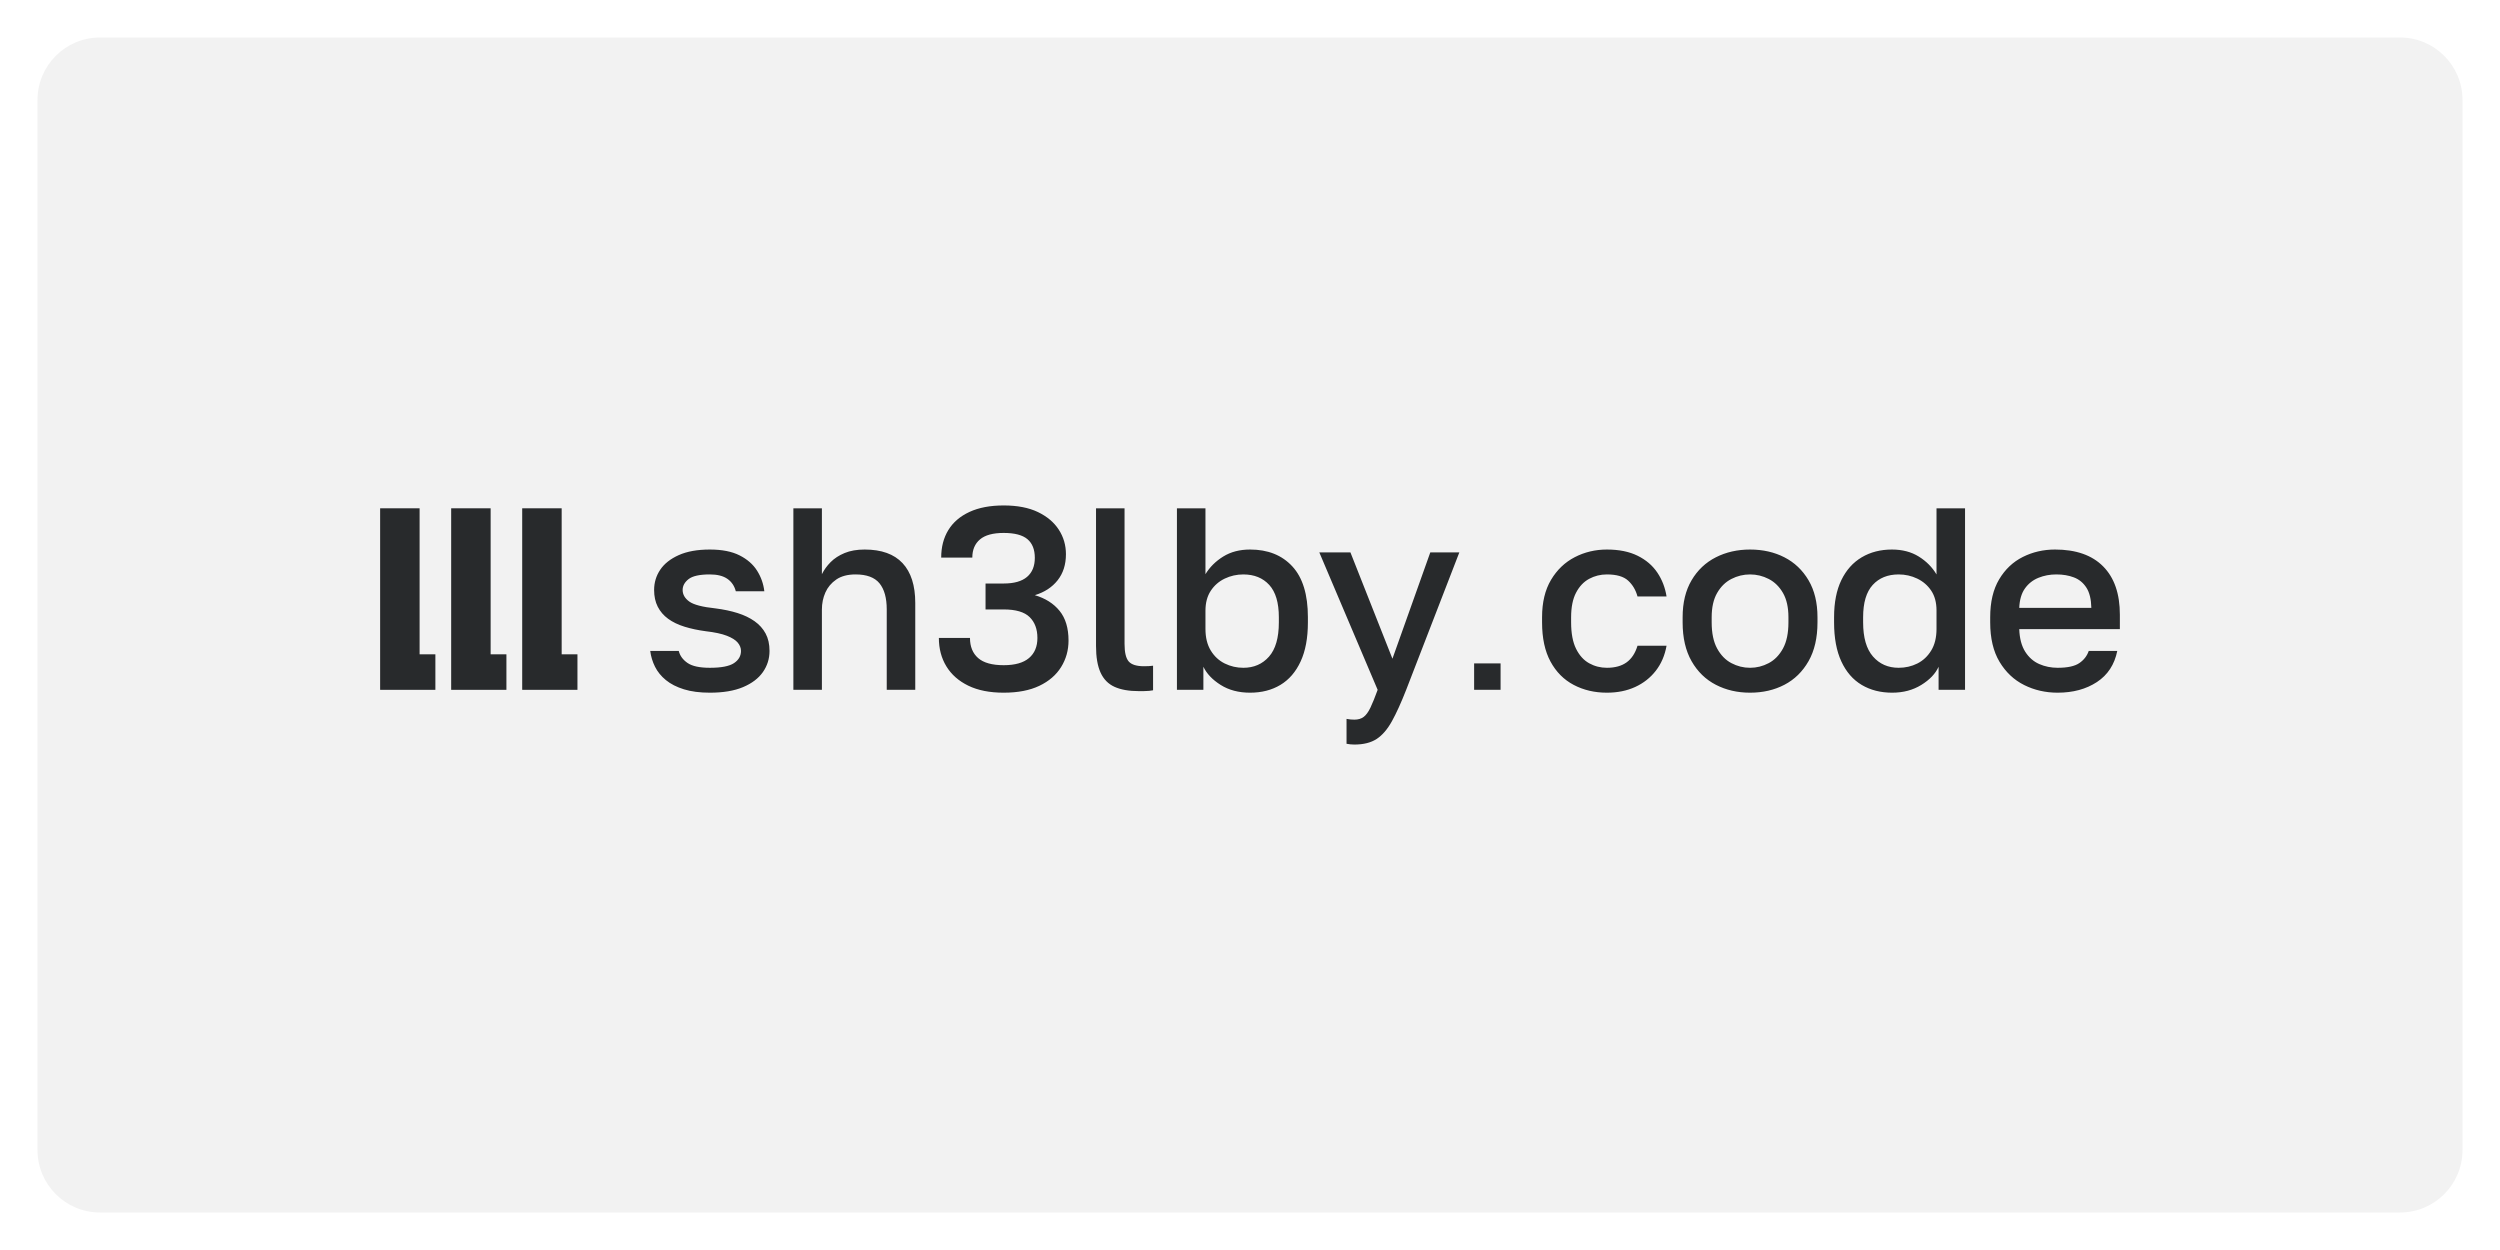
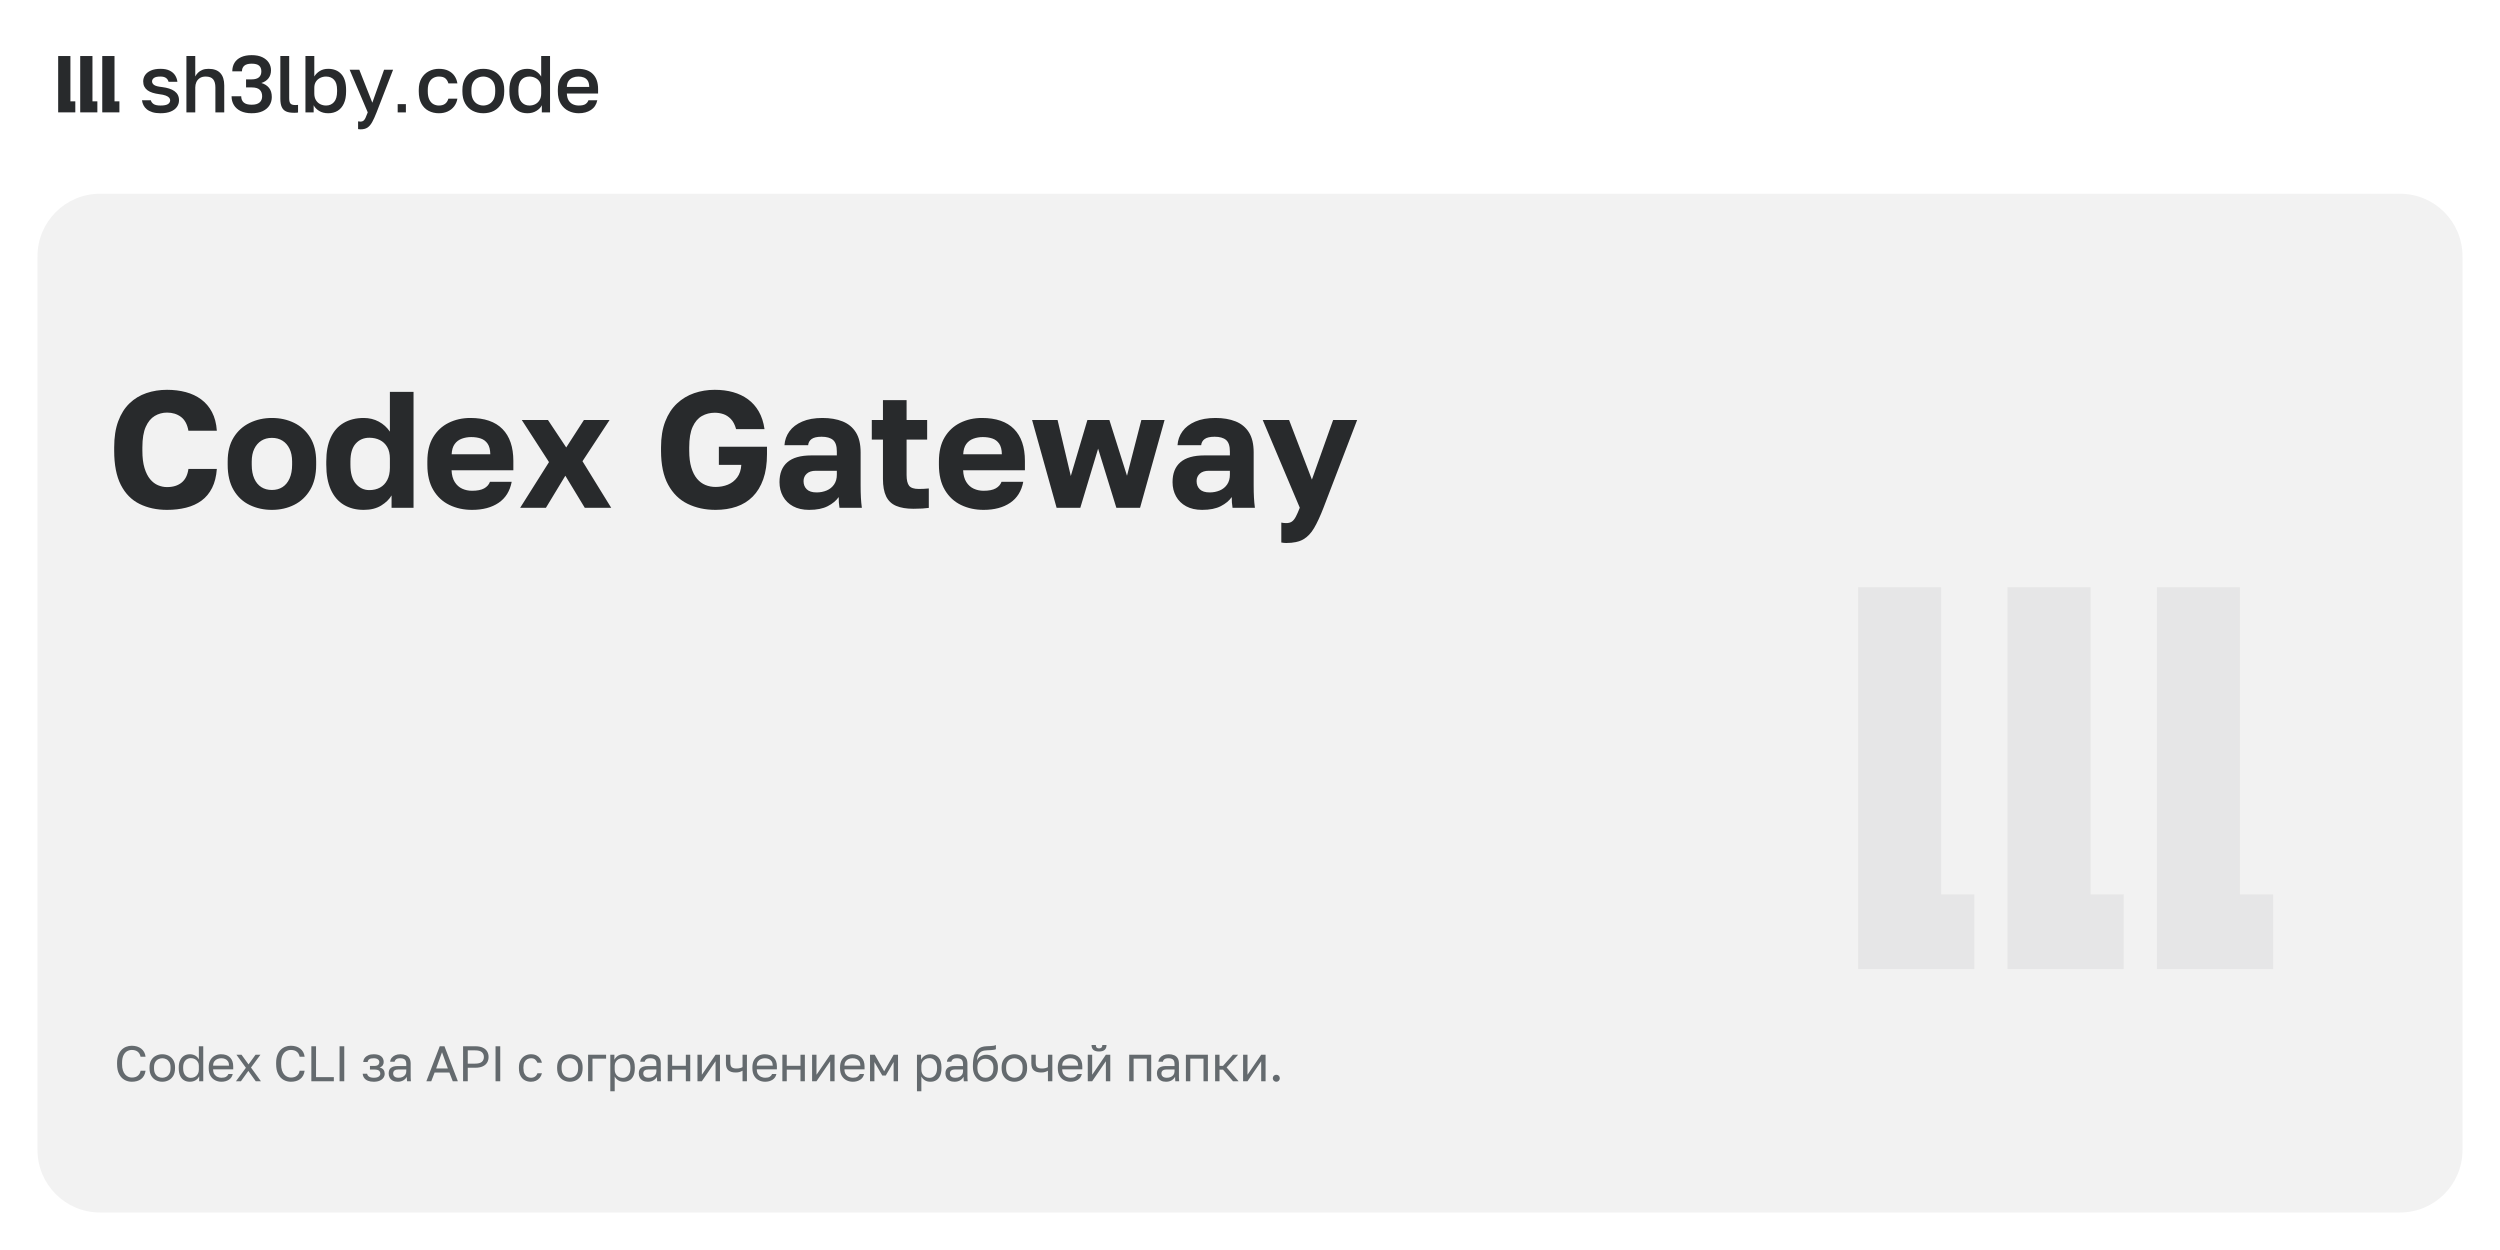
<svg xmlns="http://www.w3.org/2000/svg" width="1600" height="800" viewBox="0 0 1600 800" role="img">
  <rect x="0" y="0" width="1600" height="800" fill="#FFFFFF" />
-   <rect x="24" y="24" width="1552" height="752" fill="#F2F2F2" rx="40" />
-   <g transform="translate(220.0 293.5463) scale(0.8316692)">
+   <g transform="translate(30 26) scale(0.2581042)">
    <path fill="#282A2C" d="M28 36H68V184H84V220H28Z M100 36H140V184H156V220H100Z M172 36H212V184H228V220H172Z" transform="translate(6.741866 10.86334) scale(0.7592191)" />
    <path fill="#282A2C" d="M270 11Q212 11 170.0 -2.0Q128 -15 100.5 -37.5Q73 -60 58.5 -89.0Q44 -118 40 -150H150Q157 -122 184.0 -103.5Q211 -85 270 -85Q336 -85 363.0 -103.0Q390 -121 390 -150Q390 -167 377.5 -182.0Q365 -197 335.5 -208.5Q306 -220 254 -226Q209 -232 172.0 -243.5Q135 -255 109.0 -274.0Q83 -293 69.0 -320.5Q55 -348 55 -385Q55 -428 78.5 -463.0Q102 -498 150.0 -519.5Q198 -541 270 -541Q340 -541 384.5 -518.5Q429 -496 452.0 -459.5Q475 -423 480 -380H370Q362 -411 337.5 -428.0Q313 -445 270 -445Q211 -445 188.0 -427.0Q165 -409 165 -385Q165 -359 190.5 -340.5Q216 -322 292 -314Q339 -308 377.0 -296.0Q415 -284 442.5 -264.5Q470 -245 485.0 -217.0Q500 -189 500 -150Q500 -105 474.5 -68.5Q449 -32 398.0 -10.5Q347 11 270 11Z M592 0V-700H702V-446Q714.419 -471.053 735.71 -492.526Q757 -514 789.5 -527.5Q822 -541 867 -541Q964 -541 1013.0 -488.519Q1062.0 -436.038 1062 -335V0H952V-310Q952.0 -376.6 924.0 -410.8Q896 -445 831.76 -445.0Q786 -445 757.423 -425.357Q728.845 -405.714 715.423 -375.357Q702 -345 702 -310V0Z M1403 11Q1322 11 1266.5 -16.0Q1211 -43 1182.0 -90.5Q1153 -138 1153 -200H1273Q1273 -150 1304.5 -122.5Q1336 -95 1403 -95Q1468 -95 1500.5 -122.5Q1533 -150 1533 -200Q1533 -251 1503.0 -280.5Q1473 -310 1403 -310H1333V-410H1403Q1463 -410 1493.0 -435.5Q1523 -461 1523 -509Q1523 -557 1494.5 -581.0Q1466 -605 1403 -605Q1341 -605 1311.5 -580.0Q1282 -555 1282 -510H1162Q1162 -571 1189.5 -616.0Q1217 -661 1271.0 -686.0Q1325 -711 1403 -711Q1482 -711 1535.0 -685.5Q1588 -660 1615.5 -617.5Q1643 -575 1643 -523Q1643 -463 1611.0 -422.5Q1579 -382 1523 -365Q1584 -347 1618.5 -304.5Q1653 -262 1653 -190Q1653 -134 1624.5 -88.0Q1596 -42 1540.5 -15.5Q1485 11 1403 11Z M1924 5Q1867 5 1830.5 -11.5Q1794 -28 1776.5 -66.5Q1759 -105 1759 -169V-700H1869V-177Q1869 -128 1885.0 -109.5Q1901 -91 1944 -91Q1955 -91 1963.0 -91.5Q1971 -92 1979 -93V1.779Q1974 3 1963.5 4.0Q1953 5 1942.283 5.0Q1931.565 5.0 1924 5Z M2353 11Q2287 11 2239.5 -19.0Q2192 -49 2173 -89V0H2071V-700H2181V-446Q2206 -487 2249.5 -514.0Q2293 -541 2353 -541Q2456 -541 2516.0 -476.0Q2576 -411 2576 -280V-260Q2576 -170 2548.0 -109.5Q2520 -49 2470.0 -19.0Q2420 11 2353 11ZM2327 -85Q2388 -85 2426.0 -128.0Q2464 -171 2464 -260V-280Q2464 -364 2427.0 -404.5Q2390 -445 2327 -445Q2289 -445 2255.5 -429.0Q2222 -413 2201.5 -382.0Q2181 -351 2181 -305V-235Q2181 -185 2201.5 -151.5Q2222 -118 2255.5 -101.5Q2289 -85 2327 -85Z M2755 211Q2740 211 2725 208V112Q2740 115 2755 115Q2777 115 2791.0 104.5Q2805 94 2817.0 69.0Q2829 44 2845 0L2620 -530H2740L2902 -120L3048 -530H3160L2955 0Q2926 74 2900.0 121.0Q2874 168 2841.0 189.5Q2808 211 2755 211Z M3217 0h102v-102h-102Z M3729 11Q3658 11 3601.0 -19.0Q3544 -49 3511.5 -109.0Q3479 -169 3479 -260V-280Q3479 -366 3513.5 -424.0Q3548 -482 3605.0 -511.5Q3662 -541 3729 -541Q3799 -541 3847.5 -517.0Q3896 -493 3923.5 -452.0Q3951 -411 3959 -360H3847Q3837 -397 3811.0 -421.0Q3785 -445 3729 -445Q3692 -445 3660.5 -428.0Q3629 -411 3610.0 -374.5Q3591 -338 3591 -280V-260Q3591 -197 3610.0 -158.5Q3629 -120 3660.5 -102.5Q3692 -85 3729 -85Q3776 -85 3805.0 -106.0Q3834 -127 3847 -170H3959Q3949 -114 3917.5 -73.5Q3886 -33 3838.0 -11.0Q3790 11 3729 11Z M4281 11Q4208 11 4149.0 -19.5Q4090 -50 4055.5 -110.5Q4021 -171 4021 -260V-280Q4021 -364 4055.5 -422.5Q4090 -481 4149.0 -511.0Q4208 -541 4281 -541Q4355 -541 4413.5 -511.0Q4472 -481 4506.5 -422.5Q4541 -364 4541 -280V-260Q4541 -171 4506.5 -110.5Q4472 -50 4413.5 -19.5Q4355 11 4281 11ZM4281 -85Q4319 -85 4353.0 -103.0Q4387 -121 4408.0 -159.5Q4429 -198 4429 -260V-280Q4429 -337 4408.0 -373.5Q4387 -410 4353.0 -427.5Q4319 -445 4281 -445Q4243 -445 4209.0 -427.5Q4175 -410 4154.0 -373.5Q4133 -337 4133 -280V-260Q4133 -198 4154.0 -159.5Q4175 -121 4209.0 -103.0Q4243 -85 4281 -85Z M4829 11Q4762 11 4711.5 -19.0Q4661 -49 4633.0 -109.5Q4605 -170 4605 -260V-280Q4605 -365 4633.0 -423.0Q4661 -481 4711.5 -511.0Q4762 -541 4828 -541Q4888 -541 4931.5 -514.0Q4975 -487 5000 -445V-700H5110V0H5008V-89Q4990 -49 4941.5 -19.0Q4893 11 4829 11ZM4854 -85Q4893 -85 4926.0 -101.5Q4959 -118 4979.5 -151.5Q5000 -185 5000 -235V-306Q5000 -352 4979.5 -382.5Q4959 -413 4925.5 -429.0Q4892 -445 4854 -445Q4791 -445 4754.0 -404.5Q4717 -364 4717 -280V-260Q4717 -172 4755.0 -128.5Q4793 -85 4854 -85Z M5467 11Q5397 11 5338.0 -18.5Q5279 -48 5243.0 -108.0Q5207 -168 5207 -260V-280Q5207 -368 5241.5 -426.0Q5276 -484 5333.0 -512.5Q5390 -541 5457 -541Q5578 -541 5642.5 -476.0Q5707 -411 5707 -290V-234H5319Q5321 -180 5342.0 -147.0Q5363 -114 5396.0 -99.5Q5429 -85 5467 -85Q5524 -85 5550.5 -103.0Q5577 -121 5587 -150H5697Q5681 -71 5618.5 -30.0Q5556 11 5467 11ZM5462 -445Q5425 -445 5393.0 -432.0Q5361 -419 5341.0 -391.0Q5321 -363 5319 -316H5597Q5596 -366 5578.0 -394.0Q5560 -422 5530.0 -433.5Q5500 -445 5462 -445Z" transform="translate(227.8612 177.8915) scale(0.1995662)" />
  </g>
+   <rect x="24" y="124" width="1552" height="652" fill="#F2F2F2" rx="40" />
+   <g opacity="0.06">
+     <path fill="#282A2C" d="M28 36H68V184H84V220H28Z M100 36H140V184H156V220H100Z M172 36H212V184H228V220H172Z" transform="translate(1152 328) scale(1.328125)" />
+   </g>
+   <path fill="#282A2C" d="M38.915 1.321Q29.022 1.321 21.337 -2.471Q13.652 -6.263 9.363 -14.61Q5.075 -22.958 5.075 -36.623V-38.69Q5.075 -48.438 7.672 -55.431Q10.269 -62.425 14.904 -66.877Q19.539 -71.329 25.705 -73.425Q31.871 -75.521 38.915 -75.521Q45.359 -75.521 50.922 -74.034Q56.485 -72.548 60.76 -69.39Q65.035 -66.232 67.666 -61.259Q70.296 -56.286 70.777 -49.316H52.589Q51.507 -55.425 47.821 -58.181Q44.136 -60.937 38.915 -60.937Q34.618 -60.937 31.04 -58.806Q27.463 -56.675 25.292 -51.854Q23.121 -47.033 23.121 -38.69V-36.517Q23.121 -29.927 24.488 -25.46Q25.855 -20.992 28.075 -18.318Q30.294 -15.644 33.107 -14.454Q35.921 -13.263 38.915 -13.263Q44.683 -13.263 48.245 -16.154Q51.807 -19.045 52.589 -24.884H70.777Q70.256 -17.746 67.719 -12.711Q65.181 -7.676 60.959 -4.589Q56.737 -1.502 51.103 -0.091Q45.47 1.321 38.915 1.321Z M106.03 1.321Q98.283 1.321 91.811 -1.784Q85.338 -4.889 81.526 -11.353Q77.715 -17.817 77.715 -27.56V-29.68Q77.715 -38.84 81.526 -45.021Q85.338 -51.202 91.811 -54.352Q98.283 -57.501 106.03 -57.501Q113.848 -57.501 120.285 -54.352Q126.722 -51.202 130.534 -45.021Q134.345 -38.84 134.345 -29.68V-27.56Q134.345 -17.994 130.534 -11.556Q126.722 -5.119 120.285 -1.899Q113.848 1.321 106.03 1.321ZM106.03 -11.417Q109.93 -11.417 112.816 -13.274Q115.702 -15.132 117.326 -18.778Q118.949 -22.423 118.949 -27.56V-29.68Q118.949 -34.375 117.326 -37.745Q115.702 -41.115 112.816 -42.939Q109.93 -44.763 106.03 -44.763Q102.117 -44.763 99.237 -42.939Q96.358 -41.115 94.734 -37.745Q93.111 -34.375 93.111 -29.68V-27.56Q93.111 -22.282 94.734 -18.68Q96.358 -15.079 99.237 -13.248Q102.117 -11.417 106.03 -11.417Z M164.788 1.321Q157.448 1.321 152.062 -1.912Q146.676 -5.145 143.745 -11.565Q140.815 -17.985 140.815 -27.56V-29.68Q140.815 -38.792 143.661 -44.966Q146.508 -51.141 151.936 -54.321Q157.364 -57.501 164.775 -57.501Q170.075 -57.501 174.421 -55.164Q178.767 -52.828 181.532 -48.751V-74.2H196.664V0.0H182.601V-7.946Q180.525 -4.302 176.013 -1.491Q171.502 1.321 164.788 1.321ZM168.388 -11.338Q172.261 -11.338 175.21 -12.945Q178.158 -14.553 179.845 -17.79Q181.532 -21.028 181.532 -25.665V-31.553Q181.532 -36.009 179.801 -38.951Q178.069 -41.892 175.097 -43.367Q172.124 -44.842 168.388 -44.842Q162.995 -44.842 159.634 -41.066Q156.273 -37.29 156.273 -29.68V-27.56Q156.273 -19.442 159.745 -15.39Q163.216 -11.338 168.388 -11.338Z M234.085 1.321Q226.148 1.321 219.649 -1.813Q213.15 -4.947 209.327 -11.377Q205.505 -17.808 205.505 -27.56V-29.68Q205.505 -39.008 209.168 -45.136Q212.832 -51.264 219.108 -54.382Q225.384 -57.501 233.025 -57.501Q246.611 -57.501 253.578 -50.429Q260.545 -43.358 260.545 -29.985V-24.049H220.999Q221.184 -19.438 223.041 -16.496Q224.898 -13.555 227.811 -12.23Q230.724 -10.905 234.085 -10.905Q239.098 -10.905 241.836 -12.424Q244.575 -13.943 245.582 -16.655H259.485Q257.789 -7.729 251.12 -3.204Q244.451 1.321 234.085 1.321ZM233.555 -45.275Q230.41 -45.275 227.562 -44.239Q224.713 -43.204 222.975 -40.788Q221.237 -38.372 221.052 -34.251H245.789Q245.736 -38.637 244.069 -41.042Q242.402 -43.447 239.685 -44.361Q236.969 -45.275 233.555 -45.275Z M264.895 0.0 283.356 -29.26 265.955 -56.18H282.712L294.385 -38.624L305.696 -56.18H322.117L304.795 -29.813L323.177 0.0H306.261L293.82 -20.533L281.387 0.0Z  M389.955 1.321Q380.018 1.321 372.101 -2.535Q364.184 -6.391 359.619 -14.76Q355.055 -23.13 355.055 -36.57V-38.69Q355.055 -48.296 357.773 -55.297Q360.492 -62.297 365.275 -66.765Q370.058 -71.232 376.264 -73.376Q382.469 -75.521 389.461 -75.521Q395.843 -75.521 401.194 -74.01Q406.544 -72.5 410.727 -69.437Q414.91 -66.374 417.63 -61.641Q420.351 -56.909 421.287 -50.376H403.099Q401.933 -54.599 399.723 -56.865Q397.512 -59.13 394.878 -59.989Q392.243 -60.848 389.461 -60.848Q384.929 -60.848 381.21 -58.742Q377.492 -56.635 375.296 -51.818Q373.101 -47.002 373.101 -38.69V-36.57Q373.101 -30.175 374.444 -25.762Q375.787 -21.35 378.101 -18.601Q380.415 -15.852 383.472 -14.602Q386.528 -13.352 389.955 -13.352Q394.213 -13.352 397.815 -14.811Q401.416 -16.271 403.786 -19.436Q406.156 -22.6 406.438 -27.498H392.075V-39.088H422.877V-34.45Q422.877 -25.047 420.479 -18.292Q418.081 -11.536 413.719 -7.162Q409.358 -2.787 403.325 -0.733Q397.291 1.321 389.955 1.321Z M449.818 1.321Q443.824 1.321 439.576 -0.985Q435.327 -3.29 433.101 -7.352Q430.875 -11.413 430.875 -16.43Q430.875 -24.839 435.934 -29.188Q440.993 -33.536 451.24 -33.536H467.577V-36.04Q467.577 -41.358 465.122 -43.422Q462.666 -45.487 457.825 -45.487Q453.47 -45.487 451.456 -44.041Q449.443 -42.594 449.2 -40.055H434.055Q434.373 -44.97 437.226 -48.93Q440.079 -52.89 445.421 -55.195Q450.763 -57.501 458.355 -57.501Q465.731 -57.501 471.206 -55.321Q476.68 -53.141 479.739 -48.323Q482.797 -43.504 482.797 -35.404V-14.31Q482.797 -9.858 482.98 -6.519Q483.164 -3.18 483.588 0.0H469.273Q468.973 -2.085 468.869 -3.394Q468.765 -4.704 468.765 -6.886Q466.389 -3.454 461.776 -1.067Q457.163 1.321 449.818 1.321ZM454.645 -9.845Q458.108 -9.845 461.08 -11.099Q464.053 -12.353 465.815 -14.928Q467.577 -17.503 467.577 -21.2V-23.704H454.115Q450.339 -23.704 448.305 -21.825Q446.271 -19.946 446.271 -17.106Q446.271 -13.837 448.334 -11.841Q450.396 -9.845 454.645 -9.845Z M516.672 0.618Q509.919 0.618 505.558 -1.228Q501.196 -3.074 499.142 -7.288Q497.088 -11.501 497.088 -18.524V-43.654H489.947V-56.18H497.088V-68.9H512.22V-56.18H525.377V-43.654H512.22V-20.957Q512.22 -16.143 513.847 -14.105Q515.474 -12.066 520.077 -12.066Q523.257 -12.066 526.437 -12.384V0.061Q524.423 0.3 522.246 0.459Q520.068 0.618 516.672 0.618Z M561.487 1.321Q553.55 1.321 547.051 -1.813Q540.552 -4.947 536.729 -11.377Q532.907 -17.808 532.907 -27.56V-29.68Q532.907 -39.008 536.57 -45.136Q540.234 -51.264 546.51 -54.382Q552.786 -57.501 560.427 -57.501Q574.013 -57.501 580.98 -50.429Q587.947 -43.358 587.947 -29.985V-24.049H548.401Q548.586 -19.438 550.443 -16.496Q552.3 -13.555 555.213 -12.23Q558.126 -10.905 561.487 -10.905Q566.5 -10.905 569.238 -12.424Q571.977 -13.943 572.984 -16.655H586.887Q585.191 -7.729 578.522 -3.204Q571.853 1.321 561.487 1.321ZM560.957 -45.275Q557.812 -45.275 554.964 -44.239Q552.115 -43.204 550.377 -40.788Q548.639 -38.372 548.454 -34.251H573.191Q573.138 -38.637 571.471 -41.042Q569.804 -43.447 567.087 -44.361Q564.371 -45.275 560.957 -45.275Z M608.228 0.0 592.54 -56.18H608.846L617.313 -20.352L627.93 -56.18H642.002L653.278 -20.511L662.464 -56.18H677.322L661.634 0.0H646.467L634.79 -37.86L623.395 0.0Z M701.37 1.321Q695.376 1.321 691.128 -0.985Q686.879 -3.29 684.653 -7.352Q682.427 -11.413 682.427 -16.43Q682.427 -24.839 687.486 -29.188Q692.545 -33.536 702.792 -33.536H719.129V-36.04Q719.129 -41.358 716.674 -43.422Q714.218 -45.487 709.377 -45.487Q705.022 -45.487 703.008 -44.041Q700.995 -42.594 700.752 -40.055H685.607Q685.925 -44.97 688.778 -48.93Q691.631 -52.89 696.973 -55.195Q702.315 -57.501 709.907 -57.501Q717.283 -57.501 722.758 -55.321Q728.232 -53.141 731.291 -48.323Q734.349 -43.504 734.349 -35.404V-14.31Q734.349 -9.858 734.532 -6.519Q734.716 -3.18 735.14 0.0H720.825Q720.525 -2.085 720.421 -3.394Q720.317 -4.704 720.317 -6.886Q717.941 -3.454 713.328 -1.067Q708.715 1.321 701.37 1.321ZM706.197 -9.845Q709.66 -9.845 712.632 -11.099Q715.605 -12.353 717.367 -14.928Q719.129 -17.503 719.129 -21.2V-23.704H705.667Q701.891 -23.704 699.857 -21.825Q697.823 -19.946 697.823 -17.106Q697.823 -13.837 699.886 -11.841Q701.948 -9.845 706.197 -9.845Z M755.217 22.521Q753.627 22.521 752.037 22.203V9.465Q753.627 9.783 755.217 9.783Q757.381 9.783 758.775 8.833Q760.168 7.884 761.325 5.689Q762.482 3.494 763.86 -0.053L740.152 -56.18H757.015L771.616 -18.056L785.193 -56.18H800.554L779.023 0.0Q775.936 7.972 773.04 12.923Q770.145 17.874 766.106 20.197Q762.067 22.521 755.217 22.521Z" transform="translate(68 325)" />
+   <path fill="#646A6E" d="M11.36 0.32Q8.864 0.32 6.72 -0.864Q4.576 -2.048 3.248 -4.56Q1.92 -7.072 1.92 -11.04V-11.68Q1.92 -14.56 2.688 -16.64Q3.456 -18.72 4.768 -20.064Q6.08 -21.408 7.792 -22.064Q9.504 -22.72 11.36 -22.72Q13.184 -22.72 14.704 -22.24Q16.224 -21.76 17.376 -20.864Q18.528 -19.968 19.248 -18.656Q19.968 -17.344 20.16 -15.68H16.96Q16.512 -17.856 15.072 -18.944Q13.632 -20.032 11.36 -20.032Q9.792 -20.032 8.352 -19.232Q6.912 -18.432 6.016 -16.592Q5.12 -14.752 5.12 -11.68V-11.04Q5.12 -8.608 5.68 -6.944Q6.24 -5.28 7.168 -4.272Q8.096 -3.264 9.2 -2.816Q10.304 -2.368 11.36 -2.368Q13.856 -2.368 15.264 -3.584Q16.672 -4.8 16.96 -6.72H20.16Q19.904 -4.864 19.136 -3.52Q18.368 -2.176 17.2 -1.328Q16.032 -0.48 14.544 -0.08Q13.056 0.32 11.36 0.32Z M30.86 0.32Q28.716 0.32 26.844 -0.624Q24.972 -1.568 23.836 -3.488Q22.7 -5.408 22.7 -8.32V-8.96Q22.7 -11.712 23.836 -13.568Q24.972 -15.424 26.844 -16.352Q28.716 -17.28 30.86 -17.28Q33.036 -17.28 34.892 -16.352Q36.748 -15.424 37.884 -13.568Q39.02 -11.712 39.02 -8.96V-8.32Q39.02 -5.408 37.884 -3.488Q36.748 -1.568 34.892 -0.624Q33.036 0.32 30.86 0.32ZM30.86 -2.24Q32.172 -2.24 33.372 -2.832Q34.572 -3.424 35.356 -4.768Q36.14 -6.112 36.14 -8.32V-8.96Q36.14 -11.008 35.356 -12.272Q34.572 -13.536 33.372 -14.128Q32.172 -14.72 30.86 -14.72Q29.58 -14.72 28.364 -14.128Q27.148 -13.536 26.364 -12.272Q25.58 -11.008 25.58 -8.96V-8.32Q25.58 -6.112 26.364 -4.768Q27.148 -3.424 28.364 -2.832Q29.58 -2.24 30.86 -2.24Z M48.44 0.32Q46.36 0.32 44.76 -0.64Q43.16 -1.6 42.28 -3.52Q41.4 -5.44 41.4 -8.32V-8.96Q41.4 -11.648 42.312 -13.504Q43.224 -15.36 44.808 -16.32Q46.392 -17.28 48.44 -17.28Q50.488 -17.28 52.008 -16.384Q53.528 -15.488 54.264 -13.92V-22.4H57.08V0.0H54.456V-3.2Q53.816 -1.632 52.216 -0.656Q50.616 0.32 48.44 0.32ZM49.08 -2.176Q50.616 -2.176 51.784 -2.832Q52.952 -3.488 53.608 -4.656Q54.264 -5.824 54.264 -7.36V-9.92Q54.264 -11.296 53.608 -12.4Q52.952 -13.504 51.784 -14.144Q50.616 -14.784 49.08 -14.784Q47.032 -14.784 45.624 -13.264Q44.216 -11.744 44.216 -8.96V-8.32Q44.216 -5.312 45.624 -3.744Q47.032 -2.176 49.08 -2.176Z M68.74 0.32Q66.596 0.32 64.724 -0.608Q62.852 -1.536 61.716 -3.456Q60.58 -5.376 60.58 -8.32V-8.96Q60.58 -11.776 61.668 -13.616Q62.756 -15.456 64.548 -16.368Q66.34 -17.28 68.42 -17.28Q72.164 -17.28 74.212 -15.232Q76.26 -13.184 76.26 -9.44V-7.648H63.396Q63.396 -5.664 64.212 -4.48Q65.028 -3.296 66.26 -2.768Q67.492 -2.24 68.74 -2.24Q70.66 -2.24 71.7 -2.88Q72.74 -3.52 73.188 -4.64H75.94Q75.428 -2.208 73.428 -0.944Q71.428 0.32 68.74 0.32ZM68.58 -14.72Q67.268 -14.72 66.084 -14.224Q64.9 -13.728 64.148 -12.672Q63.396 -11.616 63.396 -9.952H73.604Q73.572 -11.712 72.884 -12.752Q72.196 -13.792 71.076 -14.256Q69.956 -14.72 68.58 -14.72Z M78.0 0.0 84.368 -8.608 78.32 -16.96H81.584L86.064 -10.784L90.544 -16.96H93.68L87.632 -8.768L94.0 0.0H90.672L85.936 -6.624L81.2 0.0Z  M113.16 0.32Q110.664 0.32 108.52 -0.864Q106.376 -2.048 105.048 -4.56Q103.72 -7.072 103.72 -11.04V-11.68Q103.72 -14.56 104.488 -16.64Q105.256 -18.72 106.568 -20.064Q107.88 -21.408 109.592 -22.064Q111.304 -22.72 113.16 -22.72Q114.984 -22.72 116.504 -22.24Q118.024 -21.76 119.176 -20.864Q120.328 -19.968 121.048 -18.656Q121.768 -17.344 121.96 -15.68H118.76Q118.312 -17.856 116.872 -18.944Q115.432 -20.032 113.16 -20.032Q111.592 -20.032 110.152 -19.232Q108.712 -18.432 107.816 -16.592Q106.92 -14.752 106.92 -11.68V-11.04Q106.92 -8.608 107.48 -6.944Q108.04 -5.28 108.968 -4.272Q109.896 -3.264 111 -2.816Q112.104 -2.368 113.16 -2.368Q115.656 -2.368 117.064 -3.584Q118.472 -4.8 118.76 -6.72H121.96Q121.704 -4.864 120.936 -3.52Q120.168 -2.176 119.0 -1.328Q117.832 -0.48 116.344 -0.08Q114.856 0.32 113.16 0.32Z M126.26 0.0V-22.4H129.268V-2.624H140.66V0.0Z M144.32 0.0V-22.4H147.328V0.0Z  M166.168 0.32Q164.056 0.32 162.52 -0.288Q160.984 -0.896 160.12 -2.048Q159.256 -3.2 159.128 -4.8H161.944Q162.104 -3.968 162.648 -3.392Q163.192 -2.816 164.088 -2.528Q164.984 -2.24 166.168 -2.24Q168.376 -2.24 169.384 -2.992Q170.392 -3.744 170.392 -4.8Q170.392 -6.048 169.56 -6.768Q168.728 -7.488 166.68 -7.488H163.768V-9.792H166.488Q168.248 -9.792 169.0 -10.464Q169.752 -11.136 169.752 -12.352Q169.752 -13.312 168.856 -14.016Q167.96 -14.72 166.168 -14.72Q164.216 -14.72 163.336 -14.096Q162.456 -13.472 162.264 -12.32H159.448Q159.576 -13.76 160.408 -14.88Q161.24 -16.0 162.712 -16.64Q164.184 -17.28 166.168 -17.28Q169.432 -17.28 171.0 -15.904Q172.568 -14.528 172.568 -12.352Q172.568 -11.136 171.96 -10.224Q171.352 -9.312 170.008 -8.8Q171.8 -8.32 172.504 -7.264Q173.208 -6.208 173.208 -4.8Q173.208 -3.424 172.408 -2.256Q171.608 -1.088 170.056 -0.384Q168.504 0.32 166.168 0.32Z M181.54 0.32Q179.684 0.32 178.388 -0.368Q177.092 -1.056 176.42 -2.256Q175.748 -3.456 175.748 -4.96Q175.748 -7.488 177.236 -8.608Q178.724 -9.728 181.508 -9.728H187.012V-10.88Q187.012 -13.056 186.036 -13.888Q185.06 -14.72 183.108 -14.72Q181.284 -14.72 180.452 -14.032Q179.62 -13.344 179.524 -12.48H176.708Q176.804 -13.856 177.636 -14.928Q178.468 -16.0 179.908 -16.64Q181.348 -17.28 183.268 -17.28Q185.284 -17.28 186.756 -16.656Q188.228 -16.032 189.028 -14.704Q189.828 -13.376 189.828 -11.2V-4.32Q189.828 -2.976 189.844 -1.968Q189.86 -0.96 189.988 0.0H187.524Q187.428 -0.736 187.396 -1.392Q187.364 -2.048 187.364 -2.88Q186.692 -1.536 185.188 -0.608Q183.684 0.32 181.54 0.32ZM182.148 -2.24Q183.492 -2.24 184.596 -2.72Q185.7 -3.2 186.356 -4.128Q187.012 -5.056 187.012 -6.4V-7.552H181.988Q180.42 -7.552 179.524 -6.928Q178.628 -6.304 178.628 -4.96Q178.628 -3.776 179.476 -3.008Q180.324 -2.24 182.148 -2.24Z  M199.868 0.0 208.444 -22.4H211.452L220.028 0.0H216.764L214.62 -5.568H205.148L203.004 0.0ZM206.14 -8.192H213.628L209.884 -18.56Z M223.368 0.0V-22.4H231.048Q234.024 -22.4 235.928 -21.52Q237.832 -20.64 238.76 -19.088Q239.688 -17.536 239.688 -15.52Q239.688 -13.536 238.76 -11.968Q237.832 -10.4 235.928 -9.52Q234.024 -8.64 231.048 -8.64H226.376V0.0ZM226.376 -11.264H230.888Q234.088 -11.264 235.384 -12.416Q236.68 -13.568 236.68 -15.52Q236.68 -17.472 235.384 -18.624Q234.088 -19.776 230.888 -19.776H226.376Z M244.148 0.0V-22.4H247.156V0.0Z  M266.796 0.32Q264.62 0.32 262.876 -0.624Q261.132 -1.568 260.124 -3.488Q259.116 -5.408 259.116 -8.32V-8.96Q259.116 -11.712 260.204 -13.568Q261.292 -15.424 263.052 -16.352Q264.812 -17.28 266.796 -17.28Q268.812 -17.28 270.268 -16.56Q271.724 -15.84 272.62 -14.608Q273.516 -13.376 273.836 -11.84H270.956Q270.444 -13.056 269.532 -13.888Q268.62 -14.72 266.796 -14.72Q265.548 -14.72 264.46 -14.128Q263.372 -13.536 262.684 -12.272Q261.996 -11.008 261.996 -8.96V-8.32Q261.996 -6.144 262.684 -4.8Q263.372 -3.456 264.46 -2.848Q265.548 -2.24 266.796 -2.24Q268.364 -2.24 269.436 -3.008Q270.508 -3.776 270.956 -5.12H273.836Q273.452 -3.456 272.46 -2.224Q271.468 -0.992 270.028 -0.336Q268.588 0.32 266.796 0.32Z  M291.716 0.32Q289.572 0.32 287.7 -0.624Q285.828 -1.568 284.692 -3.488Q283.556 -5.408 283.556 -8.32V-8.96Q283.556 -11.712 284.692 -13.568Q285.828 -15.424 287.7 -16.352Q289.572 -17.28 291.716 -17.28Q293.892 -17.28 295.748 -16.352Q297.604 -15.424 298.74 -13.568Q299.876 -11.712 299.876 -8.96V-8.32Q299.876 -5.408 298.74 -3.488Q297.604 -1.568 295.748 -0.624Q293.892 0.32 291.716 0.32ZM291.716 -2.24Q293.028 -2.24 294.228 -2.832Q295.428 -3.424 296.212 -4.768Q296.996 -6.112 296.996 -8.32V-8.96Q296.996 -11.008 296.212 -12.272Q295.428 -13.536 294.228 -14.128Q293.028 -14.72 291.716 -14.72Q290.436 -14.72 289.22 -14.128Q288.004 -13.536 287.22 -12.272Q286.436 -11.008 286.436 -8.96V-8.32Q286.436 -6.112 287.22 -4.768Q288.004 -3.424 289.22 -2.832Q290.436 -2.24 291.716 -2.24Z M303.376 0.0V-16.96H314.896V-14.464H306.192V0.0Z M317.596 6.4V-16.96H320.22V-13.76Q321.084 -15.456 322.636 -16.368Q324.188 -17.28 326.236 -17.28Q329.436 -17.28 331.356 -15.184Q333.276 -13.088 333.276 -8.96V-8.32Q333.276 -5.44 332.396 -3.52Q331.516 -1.6 329.932 -0.64Q328.348 0.32 326.236 0.32Q324.06 0.32 322.604 -0.64Q321.148 -1.6 320.412 -3.04V6.4ZM325.596 -2.176Q327.676 -2.176 329.068 -3.744Q330.46 -5.312 330.46 -8.32V-8.96Q330.46 -11.744 329.068 -13.264Q327.676 -14.784 325.596 -14.784Q324.06 -14.784 322.892 -14.144Q321.724 -13.504 321.068 -12.4Q320.412 -11.296 320.412 -9.92V-7.36Q320.412 -5.824 321.068 -4.656Q321.724 -3.488 322.892 -2.832Q324.06 -2.176 325.596 -2.176Z M341.608 0.32Q339.752 0.32 338.456 -0.368Q337.16 -1.056 336.488 -2.256Q335.816 -3.456 335.816 -4.96Q335.816 -7.488 337.304 -8.608Q338.792 -9.728 341.576 -9.728H347.08V-10.88Q347.08 -13.056 346.104 -13.888Q345.128 -14.72 343.176 -14.72Q341.352 -14.72 340.52 -14.032Q339.688 -13.344 339.592 -12.48H336.776Q336.872 -13.856 337.704 -14.928Q338.536 -16.0 339.976 -16.64Q341.416 -17.28 343.336 -17.28Q345.352 -17.28 346.824 -16.656Q348.296 -16.032 349.096 -14.704Q349.896 -13.376 349.896 -11.2V-4.32Q349.896 -2.976 349.912 -1.968Q349.928 -0.96 350.056 0.0H347.592Q347.496 -0.736 347.464 -1.392Q347.432 -2.048 347.432 -2.88Q346.76 -1.536 345.256 -0.608Q343.752 0.32 341.608 0.32ZM342.216 -2.24Q343.56 -2.24 344.664 -2.72Q345.768 -3.2 346.424 -4.128Q347.08 -5.056 347.08 -6.4V-7.552H342.056Q340.488 -7.552 339.592 -6.928Q338.696 -6.304 338.696 -4.96Q338.696 -3.776 339.544 -3.008Q340.392 -2.24 342.216 -2.24Z M354.356 0.0V-16.96H357.172V-9.888H365.94V-16.96H368.756V0.0H365.94V-7.392H357.172V0.0Z M373.376 0.0V-16.96H376.192V-4.16L384.96 -16.96H387.776V0.0H384.96V-12.8L376.192 0.0Z M402.22 0.0V-6.752Q401.484 -6.304 400.444 -5.952Q399.404 -5.6 397.836 -5.6Q394.86 -5.6 393.228 -6.944Q391.596 -8.288 391.596 -11.52V-16.96H394.412V-12.0Q394.412 -9.824 395.308 -8.992Q396.204 -8.16 398.316 -8.16Q399.756 -8.16 400.78 -8.448Q401.804 -8.736 402.22 -9.056V-16.96H405.036V0.0Z M416.696 0.32Q414.552 0.32 412.68 -0.608Q410.808 -1.536 409.672 -3.456Q408.536 -5.376 408.536 -8.32V-8.96Q408.536 -11.776 409.624 -13.616Q410.712 -15.456 412.504 -16.368Q414.296 -17.28 416.376 -17.28Q420.12 -17.28 422.168 -15.232Q424.216 -13.184 424.216 -9.44V-7.648H411.352Q411.352 -5.664 412.168 -4.48Q412.984 -3.296 414.216 -2.768Q415.448 -2.24 416.696 -2.24Q418.616 -2.24 419.656 -2.88Q420.696 -3.52 421.144 -4.64H423.896Q423.384 -2.208 421.384 -0.944Q419.384 0.32 416.696 0.32ZM416.536 -14.72Q415.224 -14.72 414.04 -14.224Q412.856 -13.728 412.104 -12.672Q411.352 -11.616 411.352 -9.952H421.56Q421.528 -11.712 420.84 -12.752Q420.152 -13.792 419.032 -14.256Q417.912 -14.72 416.536 -14.72Z M427.716 0.0V-16.96H430.532V-9.888H439.3V-16.96H442.116V0.0H439.3V-7.392H430.532V0.0Z M446.736 0.0V-16.96H449.552V-4.16L458.32 -16.96H461.136V0.0H458.32V-12.8L449.552 0.0Z M472.796 0.32Q470.652 0.32 468.78 -0.608Q466.908 -1.536 465.772 -3.456Q464.636 -5.376 464.636 -8.32V-8.96Q464.636 -11.776 465.724 -13.616Q466.812 -15.456 468.604 -16.368Q470.396 -17.28 472.476 -17.28Q476.22 -17.28 478.268 -15.232Q480.316 -13.184 480.316 -9.44V-7.648H467.452Q467.452 -5.664 468.268 -4.48Q469.084 -3.296 470.316 -2.768Q471.548 -2.24 472.796 -2.24Q474.716 -2.24 475.756 -2.88Q476.796 -3.52 477.244 -4.64H479.996Q479.484 -2.208 477.484 -0.944Q475.484 0.32 472.796 0.32ZM472.636 -14.72Q471.324 -14.72 470.14 -14.224Q468.956 -13.728 468.204 -12.672Q467.452 -11.616 467.452 -9.952H477.66Q477.628 -11.712 476.94 -12.752Q476.252 -13.792 475.132 -14.256Q474.012 -14.72 472.636 -14.72Z M483.816 0.0V-16.96H486.824L492.872 -6.4L498.92 -16.96H501.736V0.0H498.92V-12.32L493.896 -3.68H491.656L486.632 -12.32V0.0Z  M513.856 6.4V-16.96H516.48V-13.76Q517.344 -15.456 518.896 -16.368Q520.448 -17.28 522.496 -17.28Q525.696 -17.28 527.616 -15.184Q529.536 -13.088 529.536 -8.96V-8.32Q529.536 -5.44 528.656 -3.52Q527.776 -1.6 526.192 -0.64Q524.608 0.32 522.496 0.32Q520.32 0.32 518.864 -0.64Q517.408 -1.6 516.672 -3.04V6.4ZM521.856 -2.176Q523.936 -2.176 525.328 -3.744Q526.72 -5.312 526.72 -8.32V-8.96Q526.72 -11.744 525.328 -13.264Q523.936 -14.784 521.856 -14.784Q520.32 -14.784 519.152 -14.144Q517.984 -13.504 517.328 -12.4Q516.672 -11.296 516.672 -9.92V-7.36Q516.672 -5.824 517.328 -4.656Q517.984 -3.488 519.152 -2.832Q520.32 -2.176 521.856 -2.176Z M537.868 0.32Q536.012 0.32 534.716 -0.368Q533.42 -1.056 532.748 -2.256Q532.076 -3.456 532.076 -4.96Q532.076 -7.488 533.564 -8.608Q535.052 -9.728 537.836 -9.728H543.34V-10.88Q543.34 -13.056 542.364 -13.888Q541.388 -14.72 539.436 -14.72Q537.612 -14.72 536.78 -14.032Q535.948 -13.344 535.852 -12.48H533.036Q533.132 -13.856 533.964 -14.928Q534.796 -16.0 536.236 -16.64Q537.676 -17.28 539.596 -17.28Q541.612 -17.28 543.084 -16.656Q544.556 -16.032 545.356 -14.704Q546.156 -13.376 546.156 -11.2V-4.32Q546.156 -2.976 546.172 -1.968Q546.188 -0.96 546.316 0.0H543.852Q543.756 -0.736 543.724 -1.392Q543.692 -2.048 543.692 -2.88Q543.02 -1.536 541.516 -0.608Q540.012 0.32 537.868 0.32ZM538.476 -2.24Q539.82 -2.24 540.924 -2.72Q542.028 -3.2 542.684 -4.128Q543.34 -5.056 543.34 -6.4V-7.552H538.316Q536.748 -7.552 535.852 -6.928Q534.956 -6.304 534.956 -4.96Q534.956 -3.776 535.804 -3.008Q536.652 -2.24 538.476 -2.24Z M557.656 0.32Q555.416 0.32 553.608 -0.816Q551.8 -1.952 550.728 -4.096Q549.656 -6.24 549.656 -9.28V-9.92Q549.656 -13.76 550.44 -16.48Q551.224 -19.2 553.112 -20.72Q555.0 -22.24 558.296 -22.4Q559.64 -22.464 560.76 -22.512Q561.88 -22.56 562.776 -22.704Q563.672 -22.848 564.376 -23.2V-20.48Q564.056 -20.288 563.336 -20.16Q562.616 -20.032 561.496 -19.952Q560.376 -19.872 558.776 -19.808Q556.728 -19.776 555.336 -19.136Q553.944 -18.496 553.176 -17.088Q552.408 -15.68 552.216 -13.28Q552.728 -14.432 553.624 -15.248Q554.52 -16.064 555.704 -16.512Q556.888 -16.96 558.296 -16.96Q560.472 -16.96 562.12 -16.0Q563.768 -15.04 564.712 -13.248Q565.656 -11.456 565.656 -8.96V-8.32Q565.656 -5.696 564.616 -3.76Q563.576 -1.824 561.768 -0.752Q559.96 0.32 557.656 0.32ZM557.656 -2.24Q559.896 -2.24 561.336 -3.792Q562.776 -5.344 562.776 -8.32V-8.96Q562.776 -11.424 561.336 -12.912Q559.896 -14.4 557.656 -14.4Q555.416 -14.4 553.976 -12.912Q552.536 -11.424 552.536 -8.96V-8.32Q552.536 -6.432 553.224 -5.072Q553.912 -3.712 555.08 -2.976Q556.248 -2.24 557.656 -2.24Z M576.196 0.32Q574.052 0.32 572.18 -0.624Q570.308 -1.568 569.172 -3.488Q568.036 -5.408 568.036 -8.32V-8.96Q568.036 -11.712 569.172 -13.568Q570.308 -15.424 572.18 -16.352Q574.052 -17.28 576.196 -17.28Q578.372 -17.28 580.228 -16.352Q582.084 -15.424 583.22 -13.568Q584.356 -11.712 584.356 -8.96V-8.32Q584.356 -5.408 583.22 -3.488Q582.084 -1.568 580.228 -0.624Q578.372 0.32 576.196 0.32ZM576.196 -2.24Q577.508 -2.24 578.708 -2.832Q579.908 -3.424 580.692 -4.768Q581.476 -6.112 581.476 -8.32V-8.96Q581.476 -11.008 580.692 -12.272Q579.908 -13.536 578.708 -14.128Q577.508 -14.72 576.196 -14.72Q574.916 -14.72 573.7 -14.128Q572.484 -13.536 571.7 -12.272Q570.916 -11.008 570.916 -8.96V-8.32Q570.916 -6.112 571.7 -4.768Q572.484 -3.424 573.7 -2.832Q574.916 -2.24 576.196 -2.24Z M597.68 0.0V-6.752Q596.944 -6.304 595.904 -5.952Q594.864 -5.6 593.296 -5.6Q590.32 -5.6 588.688 -6.944Q587.056 -8.288 587.056 -11.52V-16.96H589.872V-12.0Q589.872 -9.824 590.768 -8.992Q591.664 -8.16 593.776 -8.16Q595.216 -8.16 596.24 -8.448Q597.264 -8.736 597.68 -9.056V-16.96H600.496V0.0Z M612.156 0.32Q610.012 0.32 608.14 -0.608Q606.268 -1.536 605.132 -3.456Q603.996 -5.376 603.996 -8.32V-8.96Q603.996 -11.776 605.084 -13.616Q606.172 -15.456 607.964 -16.368Q609.756 -17.28 611.836 -17.28Q615.58 -17.28 617.628 -15.232Q619.676 -13.184 619.676 -9.44V-7.648H606.812Q606.812 -5.664 607.628 -4.48Q608.444 -3.296 609.676 -2.768Q610.908 -2.24 612.156 -2.24Q614.076 -2.24 615.116 -2.88Q616.156 -3.52 616.604 -4.64H619.356Q618.844 -2.208 616.844 -0.944Q614.844 0.32 612.156 0.32ZM611.996 -14.72Q610.684 -14.72 609.5 -14.224Q608.316 -13.728 607.564 -12.672Q606.812 -11.616 606.812 -9.952H617.02Q616.988 -11.712 616.3 -12.752Q615.612 -13.792 614.492 -14.256Q613.372 -14.72 611.996 -14.72Z M623.176 0.0V-16.96H625.992V-4.16L634.76 -16.96H637.576V0.0H634.76V-12.8L625.992 0.0ZM630.376 -19.04Q627.88 -19.04 626.728 -20.112Q625.576 -21.184 625.576 -23.2H628.328Q628.328 -22.112 628.84 -21.568Q629.352 -21.024 630.376 -21.024Q631.432 -21.024 631.96 -21.568Q632.488 -22.112 632.488 -23.2H635.176Q635.176 -21.184 634.024 -20.112Q632.872 -19.04 630.376 -19.04Z  M649.696 0.0V-16.96H663.776V0.0H660.96V-14.464H652.512V0.0Z M673.228 0.32Q671.372 0.32 670.076 -0.368Q668.78 -1.056 668.108 -2.256Q667.436 -3.456 667.436 -4.96Q667.436 -7.488 668.924 -8.608Q670.412 -9.728 673.196 -9.728H678.7V-10.88Q678.7 -13.056 677.724 -13.888Q676.748 -14.72 674.796 -14.72Q672.972 -14.72 672.14 -14.032Q671.308 -13.344 671.212 -12.48H668.396Q668.492 -13.856 669.324 -14.928Q670.156 -16.0 671.596 -16.64Q673.036 -17.28 674.956 -17.28Q676.972 -17.28 678.444 -16.656Q679.916 -16.032 680.716 -14.704Q681.516 -13.376 681.516 -11.2V-4.32Q681.516 -2.976 681.532 -1.968Q681.548 -0.96 681.676 0.0H679.212Q679.116 -0.736 679.084 -1.392Q679.052 -2.048 679.052 -2.88Q678.38 -1.536 676.876 -0.608Q675.372 0.32 673.228 0.32ZM673.836 -2.24Q675.18 -2.24 676.284 -2.72Q677.388 -3.2 678.044 -4.128Q678.7 -5.056 678.7 -6.4V-7.552H673.676Q672.108 -7.552 671.212 -6.928Q670.316 -6.304 670.316 -4.96Q670.316 -3.776 671.164 -3.008Q672.012 -2.24 673.836 -2.24Z M685.976 0.0V-16.96H700.056V0.0H697.24V-14.464H688.792V0.0Z M704.676 0.0V-16.96H707.492V-9.856H709.732L716.068 -16.96H719.396L712.036 -8.832L719.716 0.0H716.132L709.732 -7.424H707.492V0.0Z M722.576 0.0V-16.96H725.392V-4.16L734.16 -16.96H736.976V0.0H734.16V-12.8L725.392 0.0Z M743.836 0.32Q743.228 0.32 742.716 0.016Q742.204 -0.288 741.9 -0.8Q741.596 -1.312 741.596 -1.92Q741.596 -2.88 742.252 -3.52Q742.908 -4.16 743.836 -4.16Q744.764 -4.16 745.42 -3.52Q746.076 -2.88 746.076 -1.92Q746.076 -1.312 745.772 -0.8Q745.468 -0.288 744.972 0.016Q744.476 0.32 743.836 0.32Z" transform="translate(73 692)" />
</svg>
